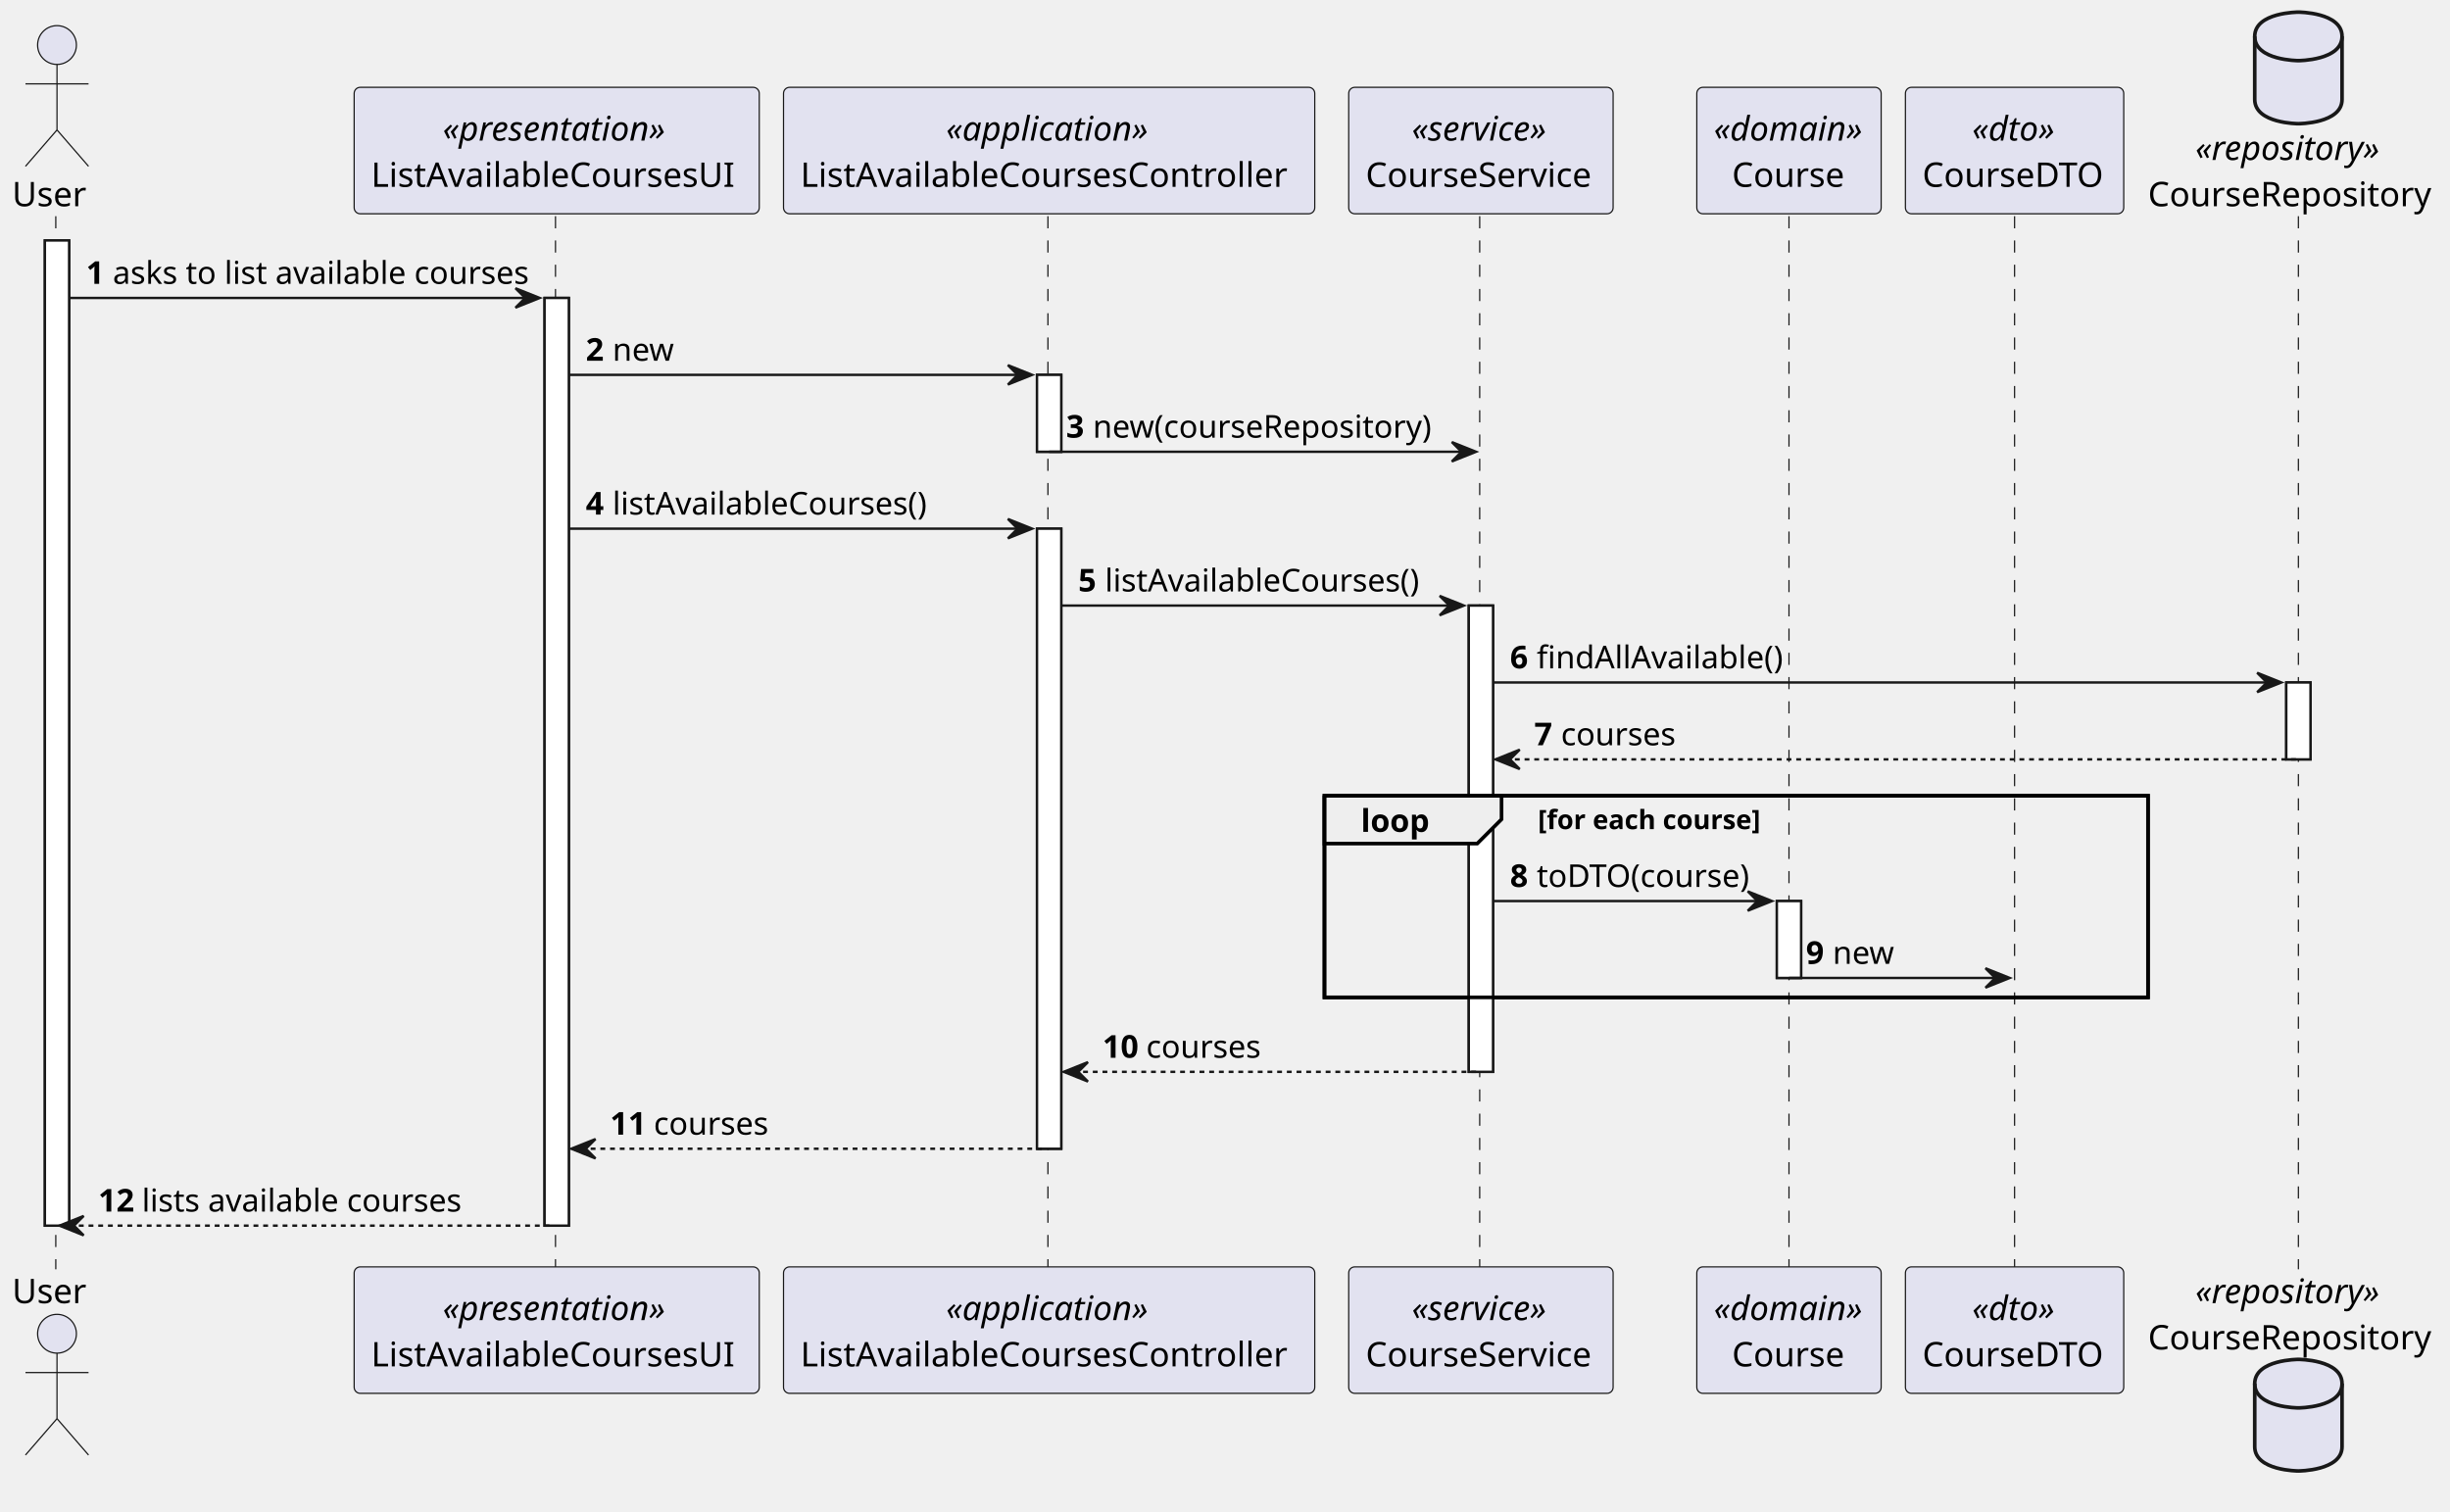
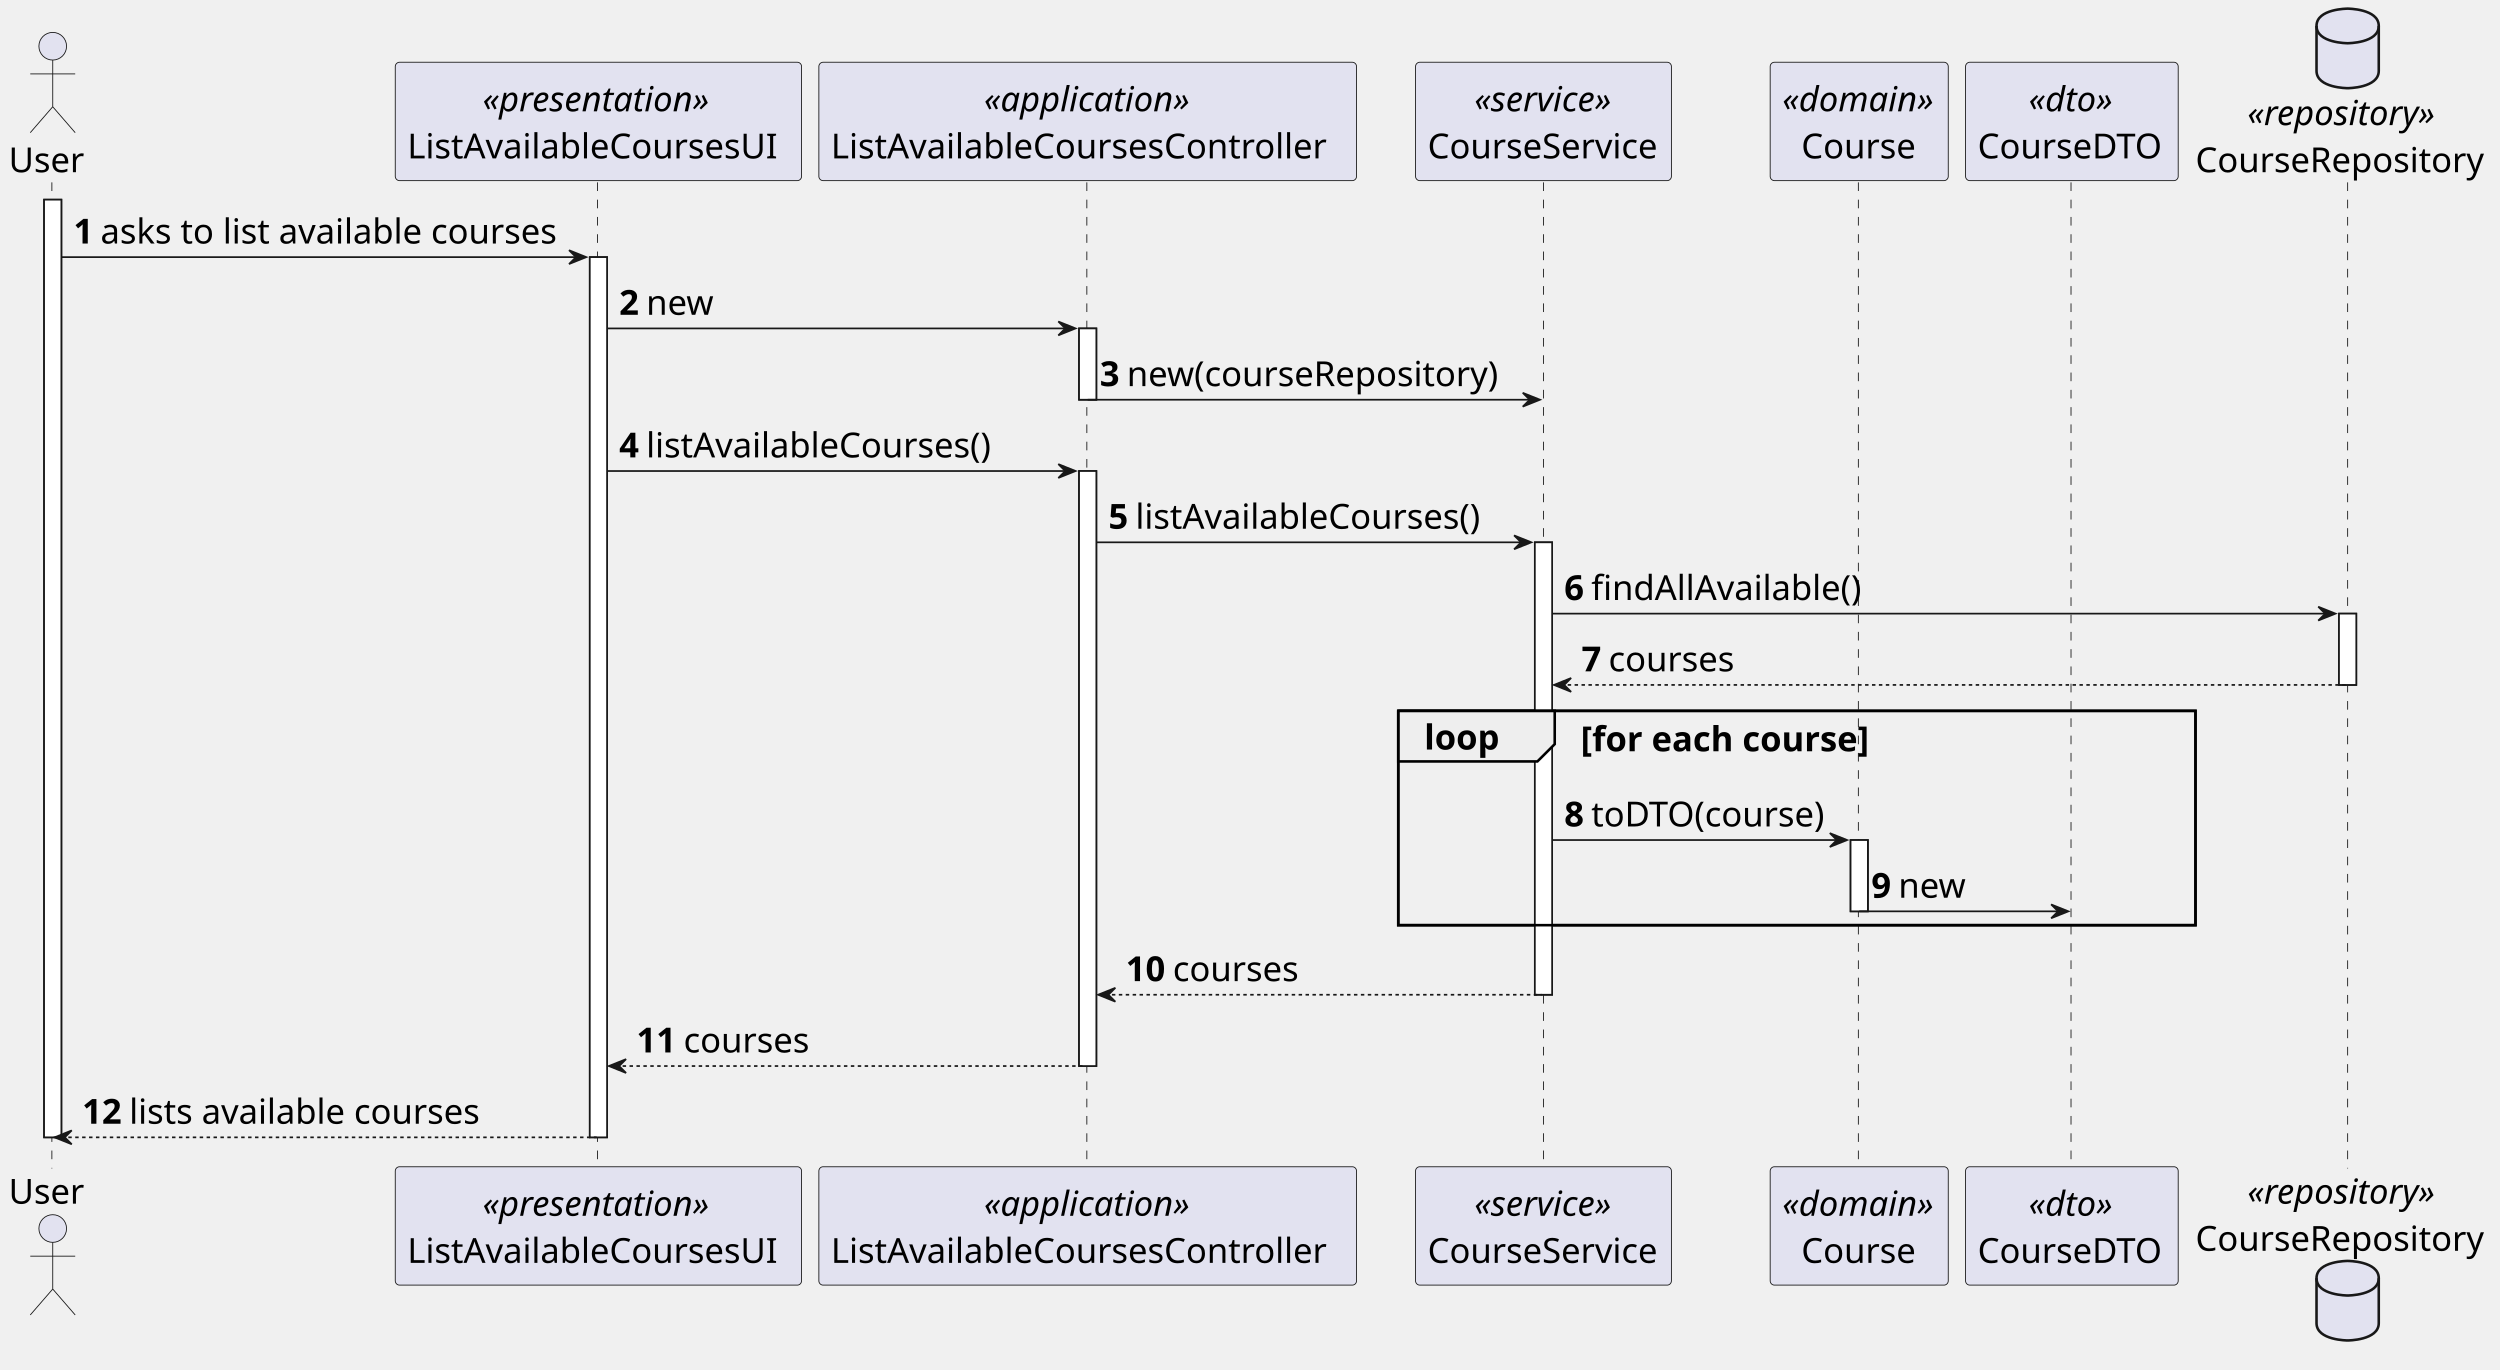
- <svg xmlns="http://www.w3.org/2000/svg" contentStyleType="text/css" height="623px" preserveAspectRatio="none" style="width:1010px;height:623px;background:#FFFFFF;" version="1.1" viewBox="0 0 1010 623" width="1010px" zoomAndPan="magnify">
+ <svg xmlns="http://www.w3.org/2000/svg" contentStyleType="text/css" height="792px" preserveAspectRatio="none" style="width:1446px;height:792px;background:#FFFFFF;" version="1.1" viewBox="0 0 1446 792" width="1446px" zoomAndPan="magnify">
  <defs />
  <g>
-     <rect fill="#FFFFFF" height="406.178" style="stroke:#181818;stroke-width:1.0;" width="10" x="18.5" y="99.136" />
-     <rect fill="#FFFFFF" height="382.472" style="stroke:#181818;stroke-width:1.0;" width="10" x="224.5" y="122.842" />
-     <rect fill="#FFFFFF" height="31.706" style="stroke:#181818;stroke-width:1.0;" width="10" x="427.5" y="154.548" />
-     <rect fill="#FFFFFF" height="255.648" style="stroke:#181818;stroke-width:1.0;" width="10" x="427.5" y="217.96" />
-     <rect fill="#FFFFFF" height="192.236" style="stroke:#181818;stroke-width:1.0;" width="10" x="605.5" y="249.666" />
-     <rect fill="#FFFFFF" height="31.706" style="stroke:#181818;stroke-width:1.0;" width="10" x="732.5" y="371.49" />
-     <rect fill="#FFFFFF" height="31.706" style="stroke:#181818;stroke-width:1.0;" width="10" x="942.5" y="281.372" />
-     <rect fill="none" height="83.118" style="stroke:#000000;stroke-width:1.5;" width="339.5" x="546" y="328.078" />
-     <line style="stroke:#181818;stroke-width:0.5;stroke-dasharray:5.0,5.0;" x1="23" x2="23" y1="89.136" y2="523.314" />
-     <line style="stroke:#181818;stroke-width:0.5;stroke-dasharray:5.0,5.0;" x1="229" x2="229" y1="89.136" y2="523.314" />
-     <line style="stroke:#181818;stroke-width:0.5;stroke-dasharray:5.0,5.0;" x1="432" x2="432" y1="89.136" y2="523.314" />
-     <line style="stroke:#181818;stroke-width:0.5;stroke-dasharray:5.0,5.0;" x1="610" x2="610" y1="89.136" y2="523.314" />
-     <line style="stroke:#181818;stroke-width:0.5;stroke-dasharray:5.0,5.0;" x1="737.5" x2="737.5" y1="89.136" y2="523.314" />
-     <line style="stroke:#181818;stroke-width:0.5;stroke-dasharray:5.0,5.0;" x1="830.5" x2="830.5" y1="89.136" y2="523.314" />
-     <line style="stroke:#181818;stroke-width:0.5;stroke-dasharray:5.0,5.0;" x1="947.5" x2="947.5" y1="89.136" y2="523.314" />
-     <text fill="#000000" font-family="sans-serif" font-size="14" lengthAdjust="spacing" textLength="31" x="5" y="85.034">User</text>
-     <ellipse cx="23.5" cy="18.568" fill="#E2E2F0" rx="8" ry="8" style="stroke:#181818;stroke-width:0.5;" />
-     <path d="M23.5,26.568 L23.5,53.568 M10.5,34.568 L36.5,34.568 M23.5,53.568 L10.5,68.568 M23.5,53.568 L36.5,68.568 " fill="none" style="stroke:#181818;stroke-width:0.5;" />
-     <text fill="#000000" font-family="sans-serif" font-size="14" lengthAdjust="spacing" textLength="31" x="5" y="537.28">User</text>
-     <ellipse cx="23.5" cy="549.882" fill="#E2E2F0" rx="8" ry="8" style="stroke:#181818;stroke-width:0.5;" />
-     <path d="M23.5,557.882 L23.5,584.882 M10.5,565.882 L36.5,565.882 M23.5,584.882 L10.5,599.882 M23.5,584.882 L36.5,599.882 " fill="none" style="stroke:#181818;stroke-width:0.5;" />
-     <rect fill="#E2E2F0" height="52.136" rx="2.5" ry="2.5" style="stroke:#181818;stroke-width:0.5;" width="167" x="146" y="36" />
-     <text fill="#000000" font-family="sans-serif" font-size="14" font-style="italic" lengthAdjust="spacing" textLength="94" x="182.5" y="57.966">«presentation»</text>
-     <text fill="#000000" font-family="sans-serif" font-size="14" lengthAdjust="spacing" textLength="153" x="153" y="77.034">ListAvailableCoursesUI</text>
-     <rect fill="#E2E2F0" height="52.136" rx="2.5" ry="2.5" style="stroke:#181818;stroke-width:0.5;" width="167" x="146" y="522.314" />
-     <text fill="#000000" font-family="sans-serif" font-size="14" font-style="italic" lengthAdjust="spacing" textLength="94" x="182.5" y="544.28">«presentation»</text>
-     <text fill="#000000" font-family="sans-serif" font-size="14" lengthAdjust="spacing" textLength="153" x="153" y="563.348">ListAvailableCoursesUI</text>
-     <rect fill="#E2E2F0" height="52.136" rx="2.5" ry="2.5" style="stroke:#181818;stroke-width:0.5;" width="219" x="323" y="36" />
-     <text fill="#000000" font-family="sans-serif" font-size="14" font-style="italic" lengthAdjust="spacing" textLength="85" x="390" y="57.966">«application»</text>
-     <text fill="#000000" font-family="sans-serif" font-size="14" lengthAdjust="spacing" textLength="205" x="330" y="77.034">ListAvailableCoursesController</text>
-     <rect fill="#E2E2F0" height="52.136" rx="2.5" ry="2.5" style="stroke:#181818;stroke-width:0.5;" width="219" x="323" y="522.314" />
-     <text fill="#000000" font-family="sans-serif" font-size="14" font-style="italic" lengthAdjust="spacing" textLength="85" x="390" y="544.28">«application»</text>
-     <text fill="#000000" font-family="sans-serif" font-size="14" lengthAdjust="spacing" textLength="205" x="330" y="563.348">ListAvailableCoursesController</text>
-     <rect fill="#E2E2F0" height="52.136" rx="2.5" ry="2.5" style="stroke:#181818;stroke-width:0.5;" width="109" x="556" y="36" />
-     <text fill="#000000" font-family="sans-serif" font-size="14" font-style="italic" lengthAdjust="spacing" textLength="57" x="582" y="57.966">«service»</text>
-     <text fill="#000000" font-family="sans-serif" font-size="14" lengthAdjust="spacing" textLength="95" x="563" y="77.034">CourseService</text>
-     <rect fill="#E2E2F0" height="52.136" rx="2.5" ry="2.5" style="stroke:#181818;stroke-width:0.5;" width="109" x="556" y="522.314" />
-     <text fill="#000000" font-family="sans-serif" font-size="14" font-style="italic" lengthAdjust="spacing" textLength="57" x="582" y="544.28">«service»</text>
-     <text fill="#000000" font-family="sans-serif" font-size="14" lengthAdjust="spacing" textLength="95" x="563" y="563.348">CourseService</text>
-     <rect fill="#E2E2F0" height="52.136" rx="2.5" ry="2.5" style="stroke:#181818;stroke-width:0.5;" width="76" x="699.5" y="36" />
-     <text fill="#000000" font-family="sans-serif" font-size="14" font-style="italic" lengthAdjust="spacing" textLength="62" x="706.5" y="57.966">«domain»</text>
-     <text fill="#000000" font-family="sans-serif" font-size="14" lengthAdjust="spacing" textLength="47" x="714" y="77.034">Course</text>
-     <rect fill="#E2E2F0" height="52.136" rx="2.5" ry="2.5" style="stroke:#181818;stroke-width:0.5;" width="76" x="699.5" y="522.314" />
-     <text fill="#000000" font-family="sans-serif" font-size="14" font-style="italic" lengthAdjust="spacing" textLength="62" x="706.5" y="544.28">«domain»</text>
-     <text fill="#000000" font-family="sans-serif" font-size="14" lengthAdjust="spacing" textLength="47" x="714" y="563.348">Course</text>
-     <rect fill="#E2E2F0" height="52.136" rx="2.5" ry="2.5" style="stroke:#181818;stroke-width:0.5;" width="90" x="785.5" y="36" />
-     <text fill="#000000" font-family="sans-serif" font-size="14" font-style="italic" lengthAdjust="spacing" textLength="35" x="813" y="57.966">«dto»</text>
-     <text fill="#000000" font-family="sans-serif" font-size="14" lengthAdjust="spacing" textLength="76" x="792.5" y="77.034">CourseDTO</text>
-     <rect fill="#E2E2F0" height="52.136" rx="2.5" ry="2.5" style="stroke:#181818;stroke-width:0.5;" width="90" x="785.5" y="522.314" />
-     <text fill="#000000" font-family="sans-serif" font-size="14" font-style="italic" lengthAdjust="spacing" textLength="35" x="813" y="544.28">«dto»</text>
-     <text fill="#000000" font-family="sans-serif" font-size="14" lengthAdjust="spacing" textLength="76" x="792.5" y="563.348">CourseDTO</text>
-     <text fill="#000000" font-family="sans-serif" font-size="14" font-style="italic" lengthAdjust="spacing" textLength="79" x="905" y="65.966">«repository»</text>
-     <text fill="#000000" font-family="sans-serif" font-size="14" lengthAdjust="spacing" textLength="118" x="885.5" y="85.034">CourseRepository</text>
-     <path d="M929.5,15 C929.5,5 947.5,5 947.5,5 C947.5,5 965.5,5 965.5,15 L965.5,41 C965.5,51 947.5,51 947.5,51 C947.5,51 929.5,51 929.5,41 L929.5,15 " fill="#E2E2F0" style="stroke:#181818;stroke-width:1.5;" />
-     <path d="M929.5,15 C929.5,25 947.5,25 947.5,25 C947.5,25 965.5,25 965.5,15 " fill="none" style="stroke:#181818;stroke-width:1.5;" />
-     <text fill="#000000" font-family="sans-serif" font-size="14" font-style="italic" lengthAdjust="spacing" textLength="79" x="905" y="537.28">«repository»</text>
-     <text fill="#000000" font-family="sans-serif" font-size="14" lengthAdjust="spacing" textLength="118" x="885.5" y="556.348">CourseRepository</text>
-     <path d="M929.5,570.45 C929.5,560.45 947.5,560.45 947.5,560.45 C947.5,560.45 965.5,560.45 965.5,570.45 L965.5,596.45 C965.5,606.45 947.5,606.45 947.5,606.45 C947.5,606.45 929.5,606.45 929.5,596.45 L929.5,570.45 " fill="#E2E2F0" style="stroke:#181818;stroke-width:1.5;" />
-     <path d="M929.5,570.45 C929.5,580.45 947.5,580.45 947.5,580.45 C947.5,580.45 965.5,580.45 965.5,570.45 " fill="none" style="stroke:#181818;stroke-width:1.5;" />
-     <rect fill="#FFFFFF" height="406.178" style="stroke:#181818;stroke-width:1.0;" width="10" x="18.5" y="99.136" />
-     <rect fill="#FFFFFF" height="382.472" style="stroke:#181818;stroke-width:1.0;" width="10" x="224.5" y="122.842" />
-     <rect fill="#FFFFFF" height="31.706" style="stroke:#181818;stroke-width:1.0;" width="10" x="427.5" y="154.548" />
-     <rect fill="#FFFFFF" height="255.648" style="stroke:#181818;stroke-width:1.0;" width="10" x="427.5" y="217.96" />
-     <rect fill="#FFFFFF" height="192.236" style="stroke:#181818;stroke-width:1.0;" width="10" x="605.5" y="249.666" />
-     <rect fill="#FFFFFF" height="31.706" style="stroke:#181818;stroke-width:1.0;" width="10" x="732.5" y="371.49" />
-     <rect fill="#FFFFFF" height="31.706" style="stroke:#181818;stroke-width:1.0;" width="10" x="942.5" y="281.372" />
-     <polygon fill="#181818" points="212.5,118.842,222.5,122.842,212.5,126.842,216.5,122.842" style="stroke:#181818;stroke-width:1.0;" />
-     <line style="stroke:#181818;stroke-width:1.0;" x1="28.5" x2="218.5" y1="122.842" y2="122.842" />
-     <text fill="#000000" font-family="sans-serif" font-size="13" font-weight="bold" lengthAdjust="spacing" textLength="7" x="35.5" y="117.033">1</text>
-     <text fill="#000000" font-family="sans-serif" font-size="13" lengthAdjust="spacing" textLength="166" x="46.5" y="117.033">asks to list available courses</text>
-     <polygon fill="#181818" points="415.5,150.548,425.5,154.548,415.5,158.548,419.5,154.548" style="stroke:#181818;stroke-width:1.0;" />
-     <line style="stroke:#181818;stroke-width:1.0;" x1="234.5" x2="421.5" y1="154.548" y2="154.548" />
-     <text fill="#000000" font-family="sans-serif" font-size="13" font-weight="bold" lengthAdjust="spacing" textLength="7" x="241.5" y="148.739">2</text>
-     <text fill="#000000" font-family="sans-serif" font-size="13" lengthAdjust="spacing" textLength="25" x="252.5" y="148.739">new</text>
-     <polygon fill="#181818" points="598.5,182.254,608.5,186.254,598.5,190.254,602.5,186.254" style="stroke:#181818;stroke-width:1.0;" />
-     <line style="stroke:#181818;stroke-width:1.0;" x1="432.5" x2="604.5" y1="186.254" y2="186.254" />
-     <text fill="#000000" font-family="sans-serif" font-size="13" font-weight="bold" lengthAdjust="spacing" textLength="7" x="439.5" y="180.445">3</text>
-     <text fill="#000000" font-family="sans-serif" font-size="13" lengthAdjust="spacing" textLength="138" x="450.5" y="180.445">new(courseRepository)</text>
-     <polygon fill="#181818" points="415.5,213.96,425.5,217.96,415.5,221.96,419.5,217.96" style="stroke:#181818;stroke-width:1.0;" />
-     <line style="stroke:#181818;stroke-width:1.0;" x1="234.5" x2="421.5" y1="217.96" y2="217.96" />
-     <text fill="#000000" font-family="sans-serif" font-size="13" font-weight="bold" lengthAdjust="spacing" textLength="7" x="241.5" y="212.151">4</text>
-     <text fill="#000000" font-family="sans-serif" font-size="13" lengthAdjust="spacing" textLength="126" x="252.5" y="212.151">listAvailableCourses()</text>
-     <polygon fill="#181818" points="593.5,245.666,603.5,249.666,593.5,253.666,597.5,249.666" style="stroke:#181818;stroke-width:1.0;" />
-     <line style="stroke:#181818;stroke-width:1.0;" x1="437.5" x2="599.5" y1="249.666" y2="249.666" />
-     <text fill="#000000" font-family="sans-serif" font-size="13" font-weight="bold" lengthAdjust="spacing" textLength="7" x="444.5" y="243.857">5</text>
-     <text fill="#000000" font-family="sans-serif" font-size="13" lengthAdjust="spacing" textLength="126" x="455.5" y="243.857">listAvailableCourses()</text>
-     <polygon fill="#181818" points="930.5,277.372,940.5,281.372,930.5,285.372,934.5,281.372" style="stroke:#181818;stroke-width:1.0;" />
-     <line style="stroke:#181818;stroke-width:1.0;" x1="615.5" x2="936.5" y1="281.372" y2="281.372" />
-     <text fill="#000000" font-family="sans-serif" font-size="13" font-weight="bold" lengthAdjust="spacing" textLength="7" x="622.5" y="275.563">6</text>
-     <text fill="#000000" font-family="sans-serif" font-size="13" lengthAdjust="spacing" textLength="98" x="633.5" y="275.563">findAllAvailable()</text>
-     <polygon fill="#181818" points="626.5,309.078,616.5,313.078,626.5,317.078,622.5,313.078" style="stroke:#181818;stroke-width:1.0;" />
-     <line style="stroke:#181818;stroke-width:1.0;stroke-dasharray:2.0,2.0;" x1="620.5" x2="946.5" y1="313.078" y2="313.078" />
-     <text fill="#000000" font-family="sans-serif" font-size="13" font-weight="bold" lengthAdjust="spacing" textLength="7" x="632.5" y="307.269">7</text>
-     <text fill="#000000" font-family="sans-serif" font-size="13" lengthAdjust="spacing" textLength="46" x="643.5" y="307.269">courses</text>
-     <path d="M546,328.078 L619,328.078 L619,337.784 L609,347.784 L546,347.784 L546,328.078 " fill="#EEEEEE" style="stroke:#000000;stroke-width:1.5;" />
-     <rect fill="none" height="83.118" style="stroke:#000000;stroke-width:1.5;" width="339.5" x="546" y="328.078" />
-     <text fill="#000000" font-family="sans-serif" font-size="13" font-weight="bold" lengthAdjust="spacing" textLength="28" x="561" y="342.975">loop</text>
-     <text fill="#000000" font-family="sans-serif" font-size="11" font-weight="bold" lengthAdjust="spacing" textLength="94" x="634" y="341.837">[for each course]</text>
-     <polygon fill="#181818" points="720.5,367.49,730.5,371.49,720.5,375.49,724.5,371.49" style="stroke:#181818;stroke-width:1.0;" />
-     <line style="stroke:#181818;stroke-width:1.0;" x1="615.5" x2="726.5" y1="371.49" y2="371.49" />
-     <text fill="#000000" font-family="sans-serif" font-size="13" font-weight="bold" lengthAdjust="spacing" textLength="7" x="622.5" y="365.681">8</text>
-     <text fill="#000000" font-family="sans-serif" font-size="13" lengthAdjust="spacing" textLength="87" x="633.5" y="365.681">toDTO(course)</text>
-     <polygon fill="#181818" points="818.5,399.196,828.5,403.196,818.5,407.196,822.5,403.196" style="stroke:#181818;stroke-width:1.0;" />
-     <line style="stroke:#181818;stroke-width:1.0;" x1="737.5" x2="824.5" y1="403.196" y2="403.196" />
-     <text fill="#000000" font-family="sans-serif" font-size="13" font-weight="bold" lengthAdjust="spacing" textLength="7" x="744.5" y="397.387">9</text>
-     <text fill="#000000" font-family="sans-serif" font-size="13" lengthAdjust="spacing" textLength="25" x="755.5" y="397.387">new</text>
-     <polygon fill="#181818" points="448.5,437.902,438.5,441.902,448.5,445.902,444.5,441.902" style="stroke:#181818;stroke-width:1.0;" />
-     <line style="stroke:#181818;stroke-width:1.0;stroke-dasharray:2.0,2.0;" x1="442.5" x2="609.5" y1="441.902" y2="441.902" />
-     <text fill="#000000" font-family="sans-serif" font-size="13" font-weight="bold" lengthAdjust="spacing" textLength="14" x="454.5" y="436.093">10</text>
-     <text fill="#000000" font-family="sans-serif" font-size="13" lengthAdjust="spacing" textLength="46" x="472.5" y="436.093">courses</text>
-     <polygon fill="#181818" points="245.5,469.608,235.5,473.608,245.5,477.608,241.5,473.608" style="stroke:#181818;stroke-width:1.0;" />
-     <line style="stroke:#181818;stroke-width:1.0;stroke-dasharray:2.0,2.0;" x1="239.5" x2="431.5" y1="473.608" y2="473.608" />
-     <text fill="#000000" font-family="sans-serif" font-size="13" font-weight="bold" lengthAdjust="spacing" textLength="14" x="251.5" y="467.799">11</text>
-     <text fill="#000000" font-family="sans-serif" font-size="13" lengthAdjust="spacing" textLength="46" x="269.5" y="467.799">courses</text>
-     <polygon fill="#181818" points="34.5,501.314,24.5,505.314,34.5,509.314,30.5,505.314" style="stroke:#181818;stroke-width:1.0;" />
-     <line style="stroke:#181818;stroke-width:1.0;stroke-dasharray:2.0,2.0;" x1="28.5" x2="228.5" y1="505.314" y2="505.314" />
-     <text fill="#000000" font-family="sans-serif" font-size="13" font-weight="bold" lengthAdjust="spacing" textLength="14" x="40.5" y="499.505">12</text>
-     <text fill="#000000" font-family="sans-serif" font-size="13" lengthAdjust="spacing" textLength="127" x="58.5" y="499.505">lists available courses</text>
+     <rect fill="#FFFFFF" height="542.36" style="stroke:#181818;stroke-width:1.0;" width="10" x="25.5" y="115.48" />
+     <rect fill="#FFFFFF" height="509.12" style="stroke:#181818;stroke-width:1.0;" width="10" x="341.125" y="148.72" />
+     <rect fill="#FFFFFF" height="41.24" style="stroke:#181818;stroke-width:1.0;" width="10" x="624.125" y="189.96" />
+     <rect fill="#FFFFFF" height="344.16" style="stroke:#181818;stroke-width:1.0;" width="10" x="624.125" y="272.44" />
+     <rect fill="#FFFFFF" height="261.68" style="stroke:#181818;stroke-width:1.0;" width="10" x="887.75" y="313.68" />
+     <rect fill="#FFFFFF" height="41.24" style="stroke:#181818;stroke-width:1.0;" width="10" x="1070.375" y="485.88" />
+     <rect fill="#FFFFFF" height="41.24" style="stroke:#181818;stroke-width:1.0;" width="10" x="1352.875" y="354.92" />
+     <rect fill="none" height="123.96" style="stroke:#000000;stroke-width:1.5;" width="461.125" x="808.75" y="411.16" />
+     <line style="stroke:#181818;stroke-width:0.5;stroke-dasharray:5.0,5.0;" x1="30" x2="30" y1="105.48" y2="675.84" />
+     <line style="stroke:#181818;stroke-width:0.5;stroke-dasharray:5.0,5.0;" x1="345.625" x2="345.625" y1="105.48" y2="675.84" />
+     <line style="stroke:#181818;stroke-width:0.5;stroke-dasharray:5.0,5.0;" x1="628.625" x2="628.625" y1="105.48" y2="675.84" />
+     <line style="stroke:#181818;stroke-width:0.5;stroke-dasharray:5.0,5.0;" x1="892.75" x2="892.75" y1="105.48" y2="675.84" />
+     <line style="stroke:#181818;stroke-width:0.5;stroke-dasharray:5.0,5.0;" x1="1074.875" x2="1074.875" y1="105.48" y2="675.84" />
+     <line style="stroke:#181818;stroke-width:0.5;stroke-dasharray:5.0,5.0;" x1="1197.875" x2="1197.875" y1="105.48" y2="675.84" />
+     <line style="stroke:#181818;stroke-width:0.5;stroke-dasharray:5.0,5.0;" x1="1357.875" x2="1357.875" y1="105.48" y2="675.84" />
+     <text fill="#000000" font-family="sans-serif" font-size="20" lengthAdjust="spacing" textLength="45" x="5" y="99.62">User</text>
+     <ellipse cx="30.5" cy="26.74" fill="#E2E2F0" rx="8" ry="8" style="stroke:#181818;stroke-width:0.5;" />
+     <path d="M30.5,34.74 L30.5,61.74 M17.5,42.74 L43.5,42.74 M30.5,61.74 L17.5,76.74 M30.5,61.74 L43.5,76.74 " fill="none" style="stroke:#181818;stroke-width:0.5;" />
+     <text fill="#000000" font-family="sans-serif" font-size="20" lengthAdjust="spacing" textLength="45" x="5" y="696.22">User</text>
+     <ellipse cx="30.5" cy="710.58" fill="#E2E2F0" rx="8" ry="8" style="stroke:#181818;stroke-width:0.5;" />
+     <path d="M30.5,718.58 L30.5,745.58 M17.5,726.58 L43.5,726.58 M30.5,745.58 L17.5,760.58 M30.5,745.58 L43.5,760.58 " fill="none" style="stroke:#181818;stroke-width:0.5;" />
+     <rect fill="#E2E2F0" height="68.48" rx="2.5" ry="2.5" style="stroke:#181818;stroke-width:0.5;" width="235" x="228.625" y="36" />
+     <text fill="#000000" font-family="sans-serif" font-size="20" font-style="italic" lengthAdjust="spacing" textLength="134" x="279.125" y="64.38">«presentation»</text>
+     <text fill="#000000" font-family="sans-serif" font-size="20" lengthAdjust="spacing" textLength="221" x="235.625" y="91.62">ListAvailableCoursesUI</text>
+     <rect fill="#E2E2F0" height="68.48" rx="2.5" ry="2.5" style="stroke:#181818;stroke-width:0.5;" width="235" x="228.625" y="674.84" />
+     <text fill="#000000" font-family="sans-serif" font-size="20" font-style="italic" lengthAdjust="spacing" textLength="134" x="279.125" y="703.22">«presentation»</text>
+     <text fill="#000000" font-family="sans-serif" font-size="20" lengthAdjust="spacing" textLength="221" x="235.625" y="730.46">ListAvailableCoursesUI</text>
+     <rect fill="#E2E2F0" height="68.48" rx="2.5" ry="2.5" style="stroke:#181818;stroke-width:0.5;" width="311" x="473.625" y="36" />
+     <text fill="#000000" font-family="sans-serif" font-size="20" font-style="italic" lengthAdjust="spacing" textLength="120" x="569.125" y="64.38">«application»</text>
+     <text fill="#000000" font-family="sans-serif" font-size="20" lengthAdjust="spacing" textLength="297" x="480.625" y="91.62">ListAvailableCoursesController</text>
+     <rect fill="#E2E2F0" height="68.48" rx="2.5" ry="2.5" style="stroke:#181818;stroke-width:0.5;" width="311" x="473.625" y="674.84" />
+     <text fill="#000000" font-family="sans-serif" font-size="20" font-style="italic" lengthAdjust="spacing" textLength="120" x="569.125" y="703.22">«application»</text>
+     <text fill="#000000" font-family="sans-serif" font-size="20" lengthAdjust="spacing" textLength="297" x="480.625" y="730.46">ListAvailableCoursesController</text>
+     <rect fill="#E2E2F0" height="68.48" rx="2.5" ry="2.5" style="stroke:#181818;stroke-width:0.5;" width="148" x="818.75" y="36" />
+     <text fill="#000000" font-family="sans-serif" font-size="20" font-style="italic" lengthAdjust="spacing" textLength="80" x="852.75" y="64.38">«service»</text>
+     <text fill="#000000" font-family="sans-serif" font-size="20" lengthAdjust="spacing" textLength="134" x="825.75" y="91.62">CourseService</text>
+     <rect fill="#E2E2F0" height="68.48" rx="2.5" ry="2.5" style="stroke:#181818;stroke-width:0.5;" width="148" x="818.75" y="674.84" />
+     <text fill="#000000" font-family="sans-serif" font-size="20" font-style="italic" lengthAdjust="spacing" textLength="80" x="852.75" y="703.22">«service»</text>
+     <text fill="#000000" font-family="sans-serif" font-size="20" lengthAdjust="spacing" textLength="134" x="825.75" y="730.46">CourseService</text>
+     <rect fill="#E2E2F0" height="68.48" rx="2.5" ry="2.5" style="stroke:#181818;stroke-width:0.5;" width="103" x="1023.875" y="36" />
+     <text fill="#000000" font-family="sans-serif" font-size="20" font-style="italic" lengthAdjust="spacing" textLength="89" x="1030.875" y="64.38">«domain»</text>
+     <text fill="#000000" font-family="sans-serif" font-size="20" lengthAdjust="spacing" textLength="67" x="1041.875" y="91.62">Course</text>
+     <rect fill="#E2E2F0" height="68.48" rx="2.5" ry="2.5" style="stroke:#181818;stroke-width:0.5;" width="103" x="1023.875" y="674.84" />
+     <text fill="#000000" font-family="sans-serif" font-size="20" font-style="italic" lengthAdjust="spacing" textLength="89" x="1030.875" y="703.22">«domain»</text>
+     <text fill="#000000" font-family="sans-serif" font-size="20" lengthAdjust="spacing" textLength="67" x="1041.875" y="730.46">Course</text>
+     <rect fill="#E2E2F0" height="68.48" rx="2.5" ry="2.5" style="stroke:#181818;stroke-width:0.5;" width="123" x="1136.875" y="36" />
+     <text fill="#000000" font-family="sans-serif" font-size="20" font-style="italic" lengthAdjust="spacing" textLength="50" x="1173.375" y="64.38">«dto»</text>
+     <text fill="#000000" font-family="sans-serif" font-size="20" lengthAdjust="spacing" textLength="109" x="1143.875" y="91.62">CourseDTO</text>
+     <rect fill="#E2E2F0" height="68.48" rx="2.5" ry="2.5" style="stroke:#181818;stroke-width:0.5;" width="123" x="1136.875" y="674.84" />
+     <text fill="#000000" font-family="sans-serif" font-size="20" font-style="italic" lengthAdjust="spacing" textLength="50" x="1173.375" y="703.22">«dto»</text>
+     <text fill="#000000" font-family="sans-serif" font-size="20" lengthAdjust="spacing" textLength="109" x="1143.875" y="730.46">CourseDTO</text>
+     <text fill="#000000" font-family="sans-serif" font-size="20" font-style="italic" lengthAdjust="spacing" textLength="110" x="1299.875" y="72.38">«repository»</text>
+     <text fill="#000000" font-family="sans-serif" font-size="20" lengthAdjust="spacing" textLength="170" x="1269.875" y="99.62">CourseRepository</text>
+     <path d="M1339.875,15 C1339.875,5 1357.875,5 1357.875,5 C1357.875,5 1375.875,5 1375.875,15 L1375.875,41 C1375.875,51 1357.875,51 1357.875,51 C1357.875,51 1339.875,51 1339.875,41 L1339.875,15 " fill="#E2E2F0" style="stroke:#181818;stroke-width:1.5;" />
+     <path d="M1339.875,15 C1339.875,25 1357.875,25 1357.875,25 C1357.875,25 1375.875,25 1375.875,15 " fill="none" style="stroke:#181818;stroke-width:1.5;" />
+     <text fill="#000000" font-family="sans-serif" font-size="20" font-style="italic" lengthAdjust="spacing" textLength="110" x="1299.875" y="696.22">«repository»</text>
+     <text fill="#000000" font-family="sans-serif" font-size="20" lengthAdjust="spacing" textLength="170" x="1269.875" y="723.46">CourseRepository</text>
+     <path d="M1339.875,739.319 C1339.875,729.319 1357.875,729.319 1357.875,729.319 C1357.875,729.319 1375.875,729.319 1375.875,739.319 L1375.875,765.319 C1375.875,775.319 1357.875,775.319 1357.875,775.319 C1357.875,775.319 1339.875,775.319 1339.875,765.319 L1339.875,739.319 " fill="#E2E2F0" style="stroke:#181818;stroke-width:1.5;" />
+     <path d="M1339.875,739.319 C1339.875,749.319 1357.875,749.319 1357.875,749.319 C1357.875,749.319 1375.875,749.319 1375.875,739.319 " fill="none" style="stroke:#181818;stroke-width:1.5;" />
+     <rect fill="#FFFFFF" height="542.36" style="stroke:#181818;stroke-width:1.0;" width="10" x="25.5" y="115.48" />
+     <rect fill="#FFFFFF" height="509.12" style="stroke:#181818;stroke-width:1.0;" width="10" x="341.125" y="148.72" />
+     <rect fill="#FFFFFF" height="41.24" style="stroke:#181818;stroke-width:1.0;" width="10" x="624.125" y="189.96" />
+     <rect fill="#FFFFFF" height="344.16" style="stroke:#181818;stroke-width:1.0;" width="10" x="624.125" y="272.44" />
+     <rect fill="#FFFFFF" height="261.68" style="stroke:#181818;stroke-width:1.0;" width="10" x="887.75" y="313.68" />
+     <rect fill="#FFFFFF" height="41.24" style="stroke:#181818;stroke-width:1.0;" width="10" x="1070.375" y="485.88" />
+     <rect fill="#FFFFFF" height="41.24" style="stroke:#181818;stroke-width:1.0;" width="10" x="1352.875" y="354.92" />
+     <polygon fill="#181818" points="329.125,144.72,339.125,148.72,329.125,152.72,333.125,148.72" style="stroke:#181818;stroke-width:1.0;" />
+     <line style="stroke:#181818;stroke-width:1.0;" x1="35.5" x2="335.125" y1="148.72" y2="148.72" />
+     <text fill="#000000" font-family="sans-serif" font-size="20" font-weight="bold" lengthAdjust="spacing" textLength="11.625" x="42.5" y="140.86">1</text>
+     <text fill="#000000" font-family="sans-serif" font-size="20" lengthAdjust="spacing" textLength="271" x="58.125" y="140.86">asks to list available courses</text>
+     <polygon fill="#181818" points="612.125,185.96,622.125,189.96,612.125,193.96,616.125,189.96" style="stroke:#181818;stroke-width:1.0;" />
+     <line style="stroke:#181818;stroke-width:1.0;" x1="351.125" x2="618.125" y1="189.96" y2="189.96" />
+     <text fill="#000000" font-family="sans-serif" font-size="20" font-weight="bold" lengthAdjust="spacing" textLength="11.625" x="358.125" y="182.1">2</text>
+     <text fill="#000000" font-family="sans-serif" font-size="20" lengthAdjust="spacing" textLength="40" x="373.75" y="182.1">new</text>
+     <polygon fill="#181818" points="880.75,227.2,890.75,231.2,880.75,235.2,884.75,231.2" style="stroke:#181818;stroke-width:1.0;" />
+     <line style="stroke:#181818;stroke-width:1.0;" x1="629.125" x2="886.75" y1="231.2" y2="231.2" />
+     <text fill="#000000" font-family="sans-serif" font-size="20" font-weight="bold" lengthAdjust="spacing" textLength="11.625" x="636.125" y="223.34">3</text>
+     <text fill="#000000" font-family="sans-serif" font-size="20" lengthAdjust="spacing" textLength="219" x="651.75" y="223.34">new(courseRepository)</text>
+     <polygon fill="#181818" points="612.125,268.44,622.125,272.44,612.125,276.44,616.125,272.44" style="stroke:#181818;stroke-width:1.0;" />
+     <line style="stroke:#181818;stroke-width:1.0;" x1="351.125" x2="618.125" y1="272.44" y2="272.44" />
+     <text fill="#000000" font-family="sans-serif" font-size="20" font-weight="bold" lengthAdjust="spacing" textLength="11.625" x="358.125" y="264.58">4</text>
+     <text fill="#000000" font-family="sans-serif" font-size="20" lengthAdjust="spacing" textLength="206" x="373.75" y="264.58">listAvailableCourses()</text>
+     <polygon fill="#181818" points="875.75,309.68,885.75,313.68,875.75,317.68,879.75,313.68" style="stroke:#181818;stroke-width:1.0;" />
+     <line style="stroke:#181818;stroke-width:1.0;" x1="634.125" x2="881.75" y1="313.68" y2="313.68" />
+     <text fill="#000000" font-family="sans-serif" font-size="20" font-weight="bold" lengthAdjust="spacing" textLength="11.625" x="641.125" y="305.82">5</text>
+     <text fill="#000000" font-family="sans-serif" font-size="20" lengthAdjust="spacing" textLength="206" x="656.75" y="305.82">listAvailableCourses()</text>
+     <polygon fill="#181818" points="1340.875,350.92,1350.875,354.92,1340.875,358.92,1344.875,354.92" style="stroke:#181818;stroke-width:1.0;" />
+     <line style="stroke:#181818;stroke-width:1.0;" x1="897.75" x2="1346.875" y1="354.92" y2="354.92" />
+     <text fill="#000000" font-family="sans-serif" font-size="20" font-weight="bold" lengthAdjust="spacing" textLength="11.625" x="904.75" y="347.06">6</text>
+     <text fill="#000000" font-family="sans-serif" font-size="20" lengthAdjust="spacing" textLength="164" x="920.375" y="347.06">findAllAvailable()</text>
+     <polygon fill="#181818" points="908.75,392.16,898.75,396.16,908.75,400.16,904.75,396.16" style="stroke:#181818;stroke-width:1.0;" />
+     <line style="stroke:#181818;stroke-width:1.0;stroke-dasharray:2.0,2.0;" x1="902.75" x2="1356.875" y1="396.16" y2="396.16" />
+     <text fill="#000000" font-family="sans-serif" font-size="20" font-weight="bold" lengthAdjust="spacing" textLength="11.625" x="914.75" y="388.3">7</text>
+     <text fill="#000000" font-family="sans-serif" font-size="20" lengthAdjust="spacing" textLength="74" x="930.375" y="388.3">courses</text>
+     <path d="M808.75,411.16 L899.25,411.16 L899.25,430.4 L889.25,440.4 L808.75,440.4 L808.75,411.16 " fill="#EEEEEE" style="stroke:#000000;stroke-width:1.5;" />
+     <rect fill="none" height="123.96" style="stroke:#000000;stroke-width:1.5;" width="461.125" x="808.75" y="411.16" />
+     <text fill="#000000" font-family="sans-serif" font-size="20" font-weight="bold" lengthAdjust="spacing" textLength="45.5" x="823.75" y="433.54">loop</text>
+     <text fill="#000000" font-family="sans-serif" font-size="20" font-weight="bold" lengthAdjust="spacing" textLength="169.375" x="914.25" y="434.54">[for each course]</text>
+     <polygon fill="#181818" points="1058.375,481.88,1068.375,485.88,1058.375,489.88,1062.375,485.88" style="stroke:#181818;stroke-width:1.0;" />
+     <line style="stroke:#181818;stroke-width:1.0;" x1="897.75" x2="1064.375" y1="485.88" y2="485.88" />
+     <text fill="#000000" font-family="sans-serif" font-size="20" font-weight="bold" lengthAdjust="spacing" textLength="11.625" x="904.75" y="478.02">8</text>
+     <text fill="#000000" font-family="sans-serif" font-size="20" lengthAdjust="spacing" textLength="138" x="920.375" y="478.02">toDTO(course)</text>
+     <polygon fill="#181818" points="1186.375,523.12,1196.375,527.12,1186.375,531.12,1190.375,527.12" style="stroke:#181818;stroke-width:1.0;" />
+     <line style="stroke:#181818;stroke-width:1.0;" x1="1075.375" x2="1192.375" y1="527.12" y2="527.12" />
+     <text fill="#000000" font-family="sans-serif" font-size="20" font-weight="bold" lengthAdjust="spacing" textLength="11.625" x="1082.375" y="519.26">9</text>
+     <text fill="#000000" font-family="sans-serif" font-size="20" lengthAdjust="spacing" textLength="40" x="1098" y="519.26">new</text>
+     <polygon fill="#181818" points="645.125,571.36,635.125,575.36,645.125,579.36,641.125,575.36" style="stroke:#181818;stroke-width:1.0;" />
+     <line style="stroke:#181818;stroke-width:1.0;stroke-dasharray:2.0,2.0;" x1="639.125" x2="891.75" y1="575.36" y2="575.36" />
+     <text fill="#000000" font-family="sans-serif" font-size="20" font-weight="bold" lengthAdjust="spacing" textLength="23.25" x="651.125" y="567.5">10</text>
+     <text fill="#000000" font-family="sans-serif" font-size="20" lengthAdjust="spacing" textLength="74" x="678.375" y="567.5">courses</text>
+     <polygon fill="#181818" points="362.125,612.6,352.125,616.6,362.125,620.6,358.125,616.6" style="stroke:#181818;stroke-width:1.0;" />
+     <line style="stroke:#181818;stroke-width:1.0;stroke-dasharray:2.0,2.0;" x1="356.125" x2="628.125" y1="616.6" y2="616.6" />
+     <text fill="#000000" font-family="sans-serif" font-size="20" font-weight="bold" lengthAdjust="spacing" textLength="23.25" x="368.125" y="608.74">11</text>
+     <text fill="#000000" font-family="sans-serif" font-size="20" lengthAdjust="spacing" textLength="74" x="395.375" y="608.74">courses</text>
+     <polygon fill="#181818" points="41.5,653.84,31.5,657.84,41.5,661.84,37.5,657.84" style="stroke:#181818;stroke-width:1.0;" />
+     <line style="stroke:#181818;stroke-width:1.0;stroke-dasharray:2.0,2.0;" x1="35.5" x2="345.125" y1="657.84" y2="657.84" />
+     <text fill="#000000" font-family="sans-serif" font-size="20" font-weight="bold" lengthAdjust="spacing" textLength="23.25" x="47.5" y="649.98">12</text>
+     <text fill="#000000" font-family="sans-serif" font-size="20" lengthAdjust="spacing" textLength="209" x="74.75" y="649.98">lists available courses</text>
  </g>
</svg>
